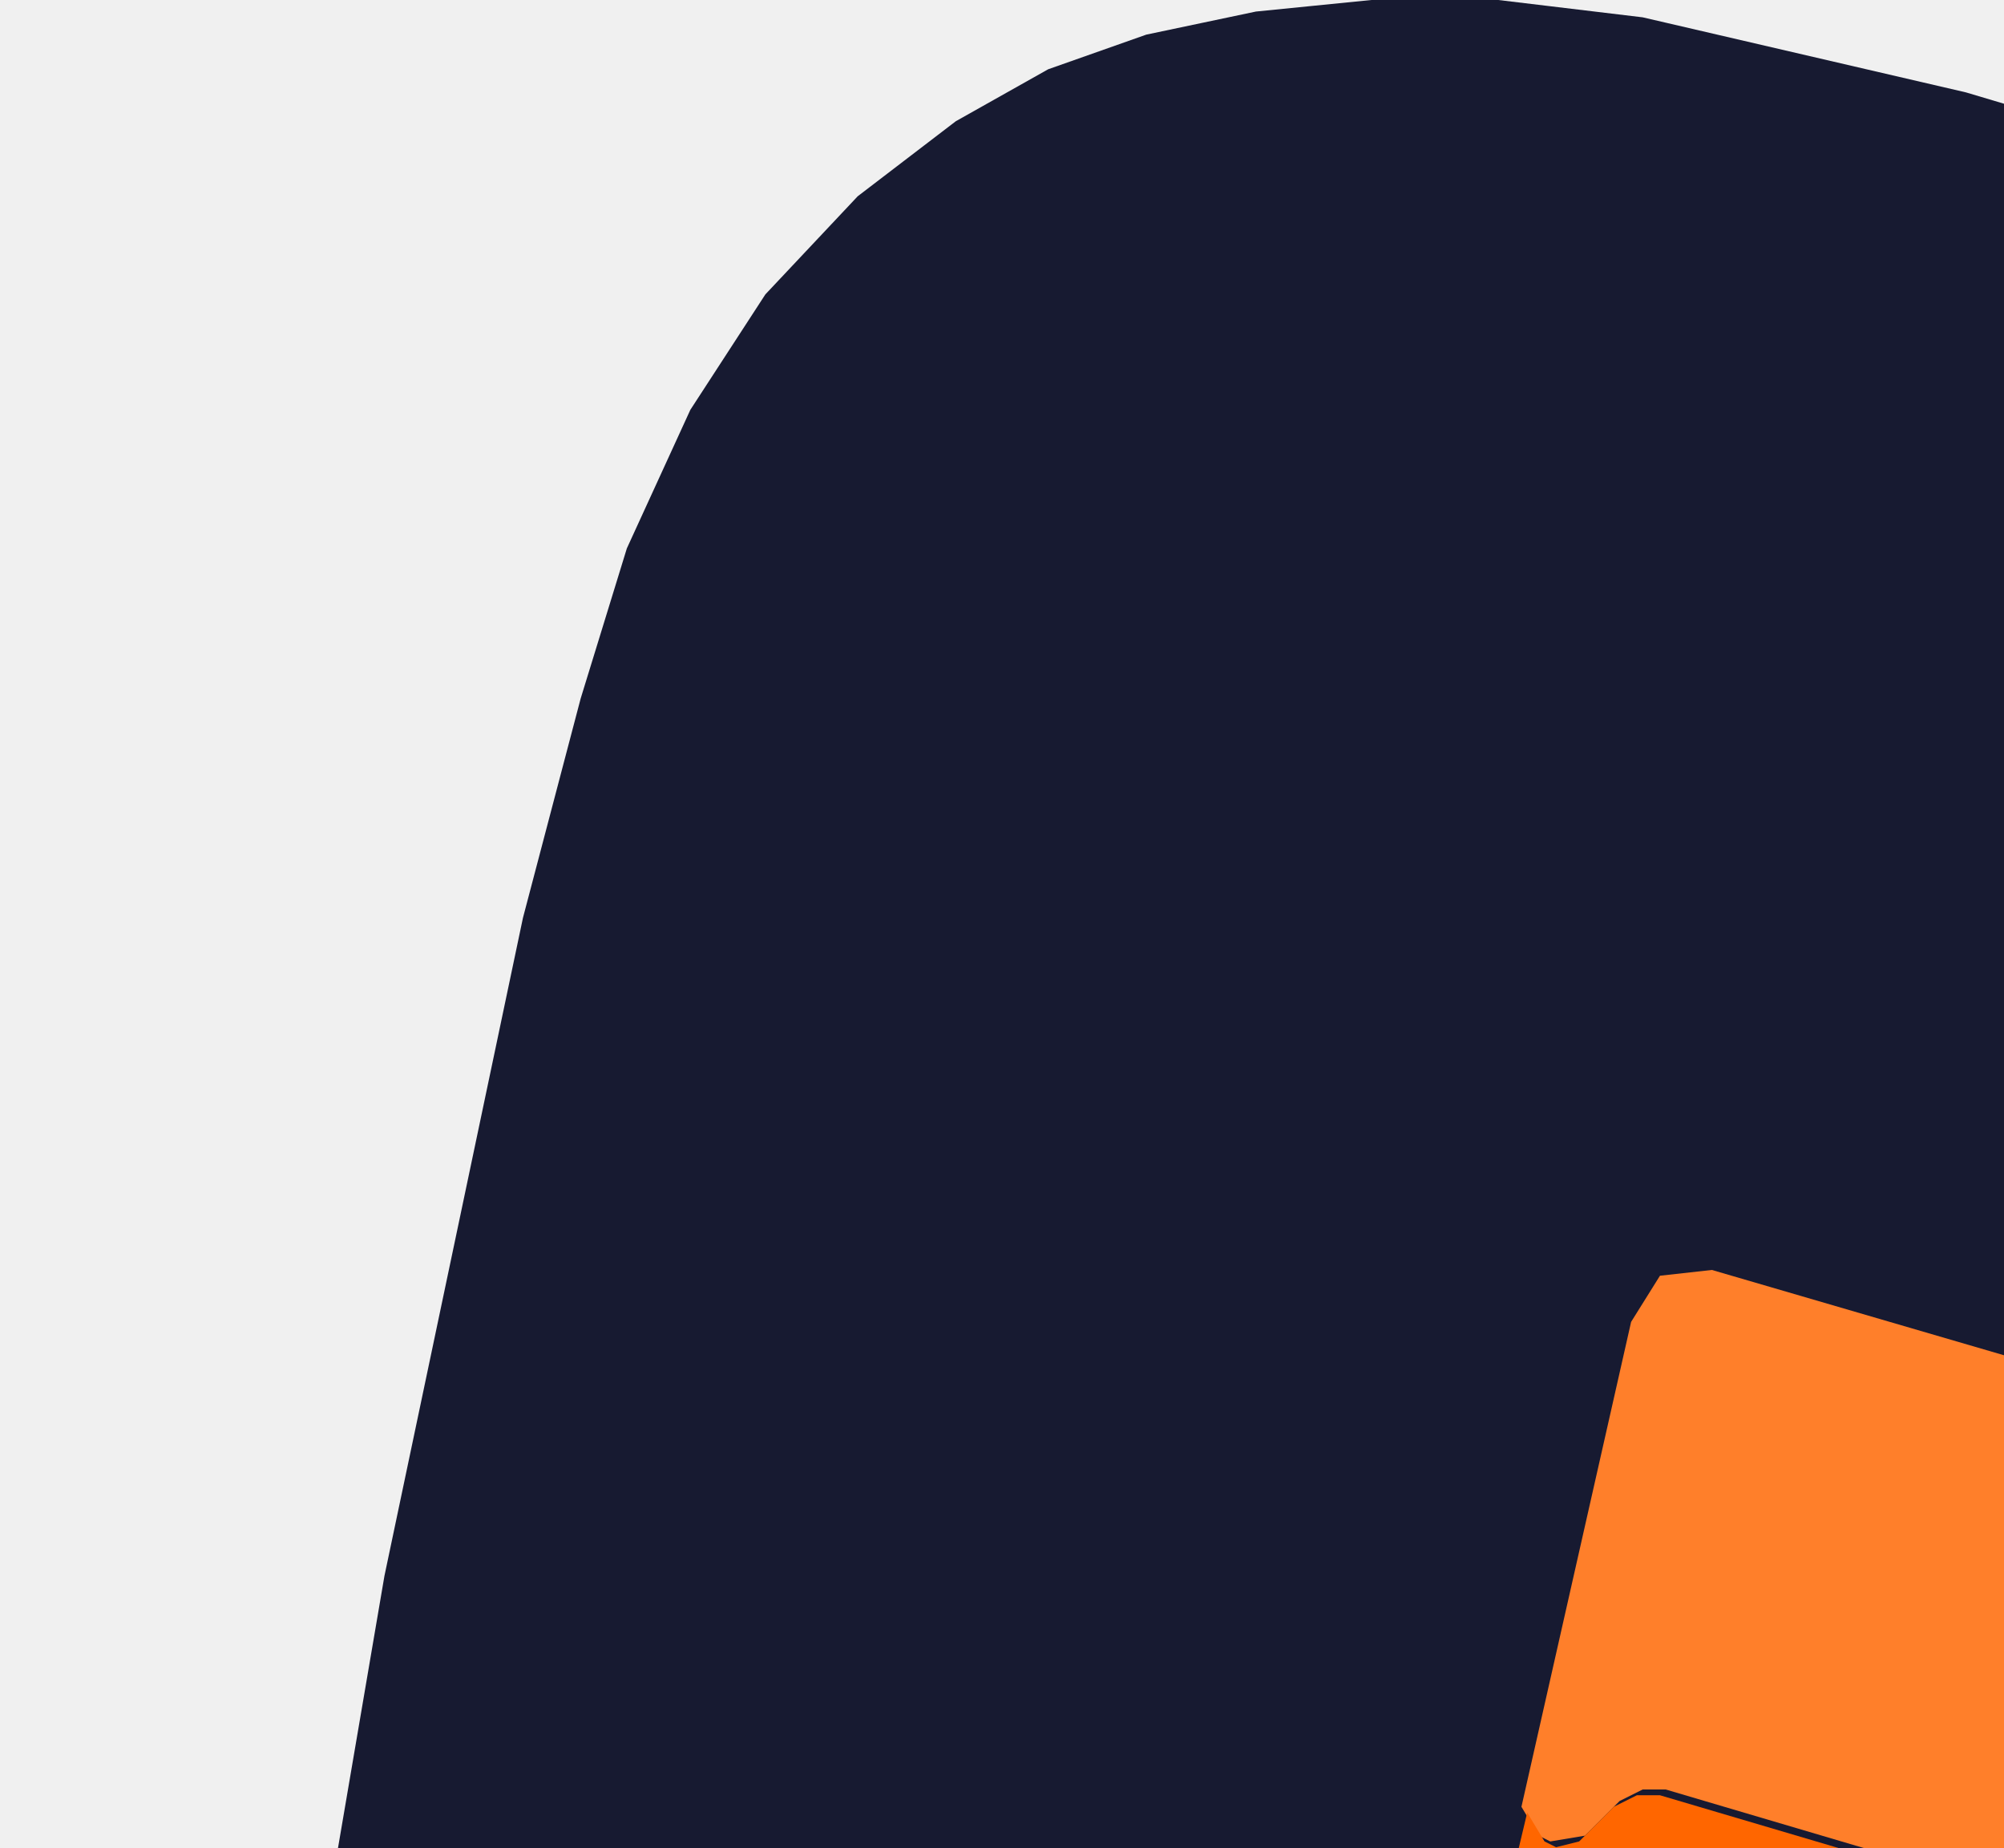
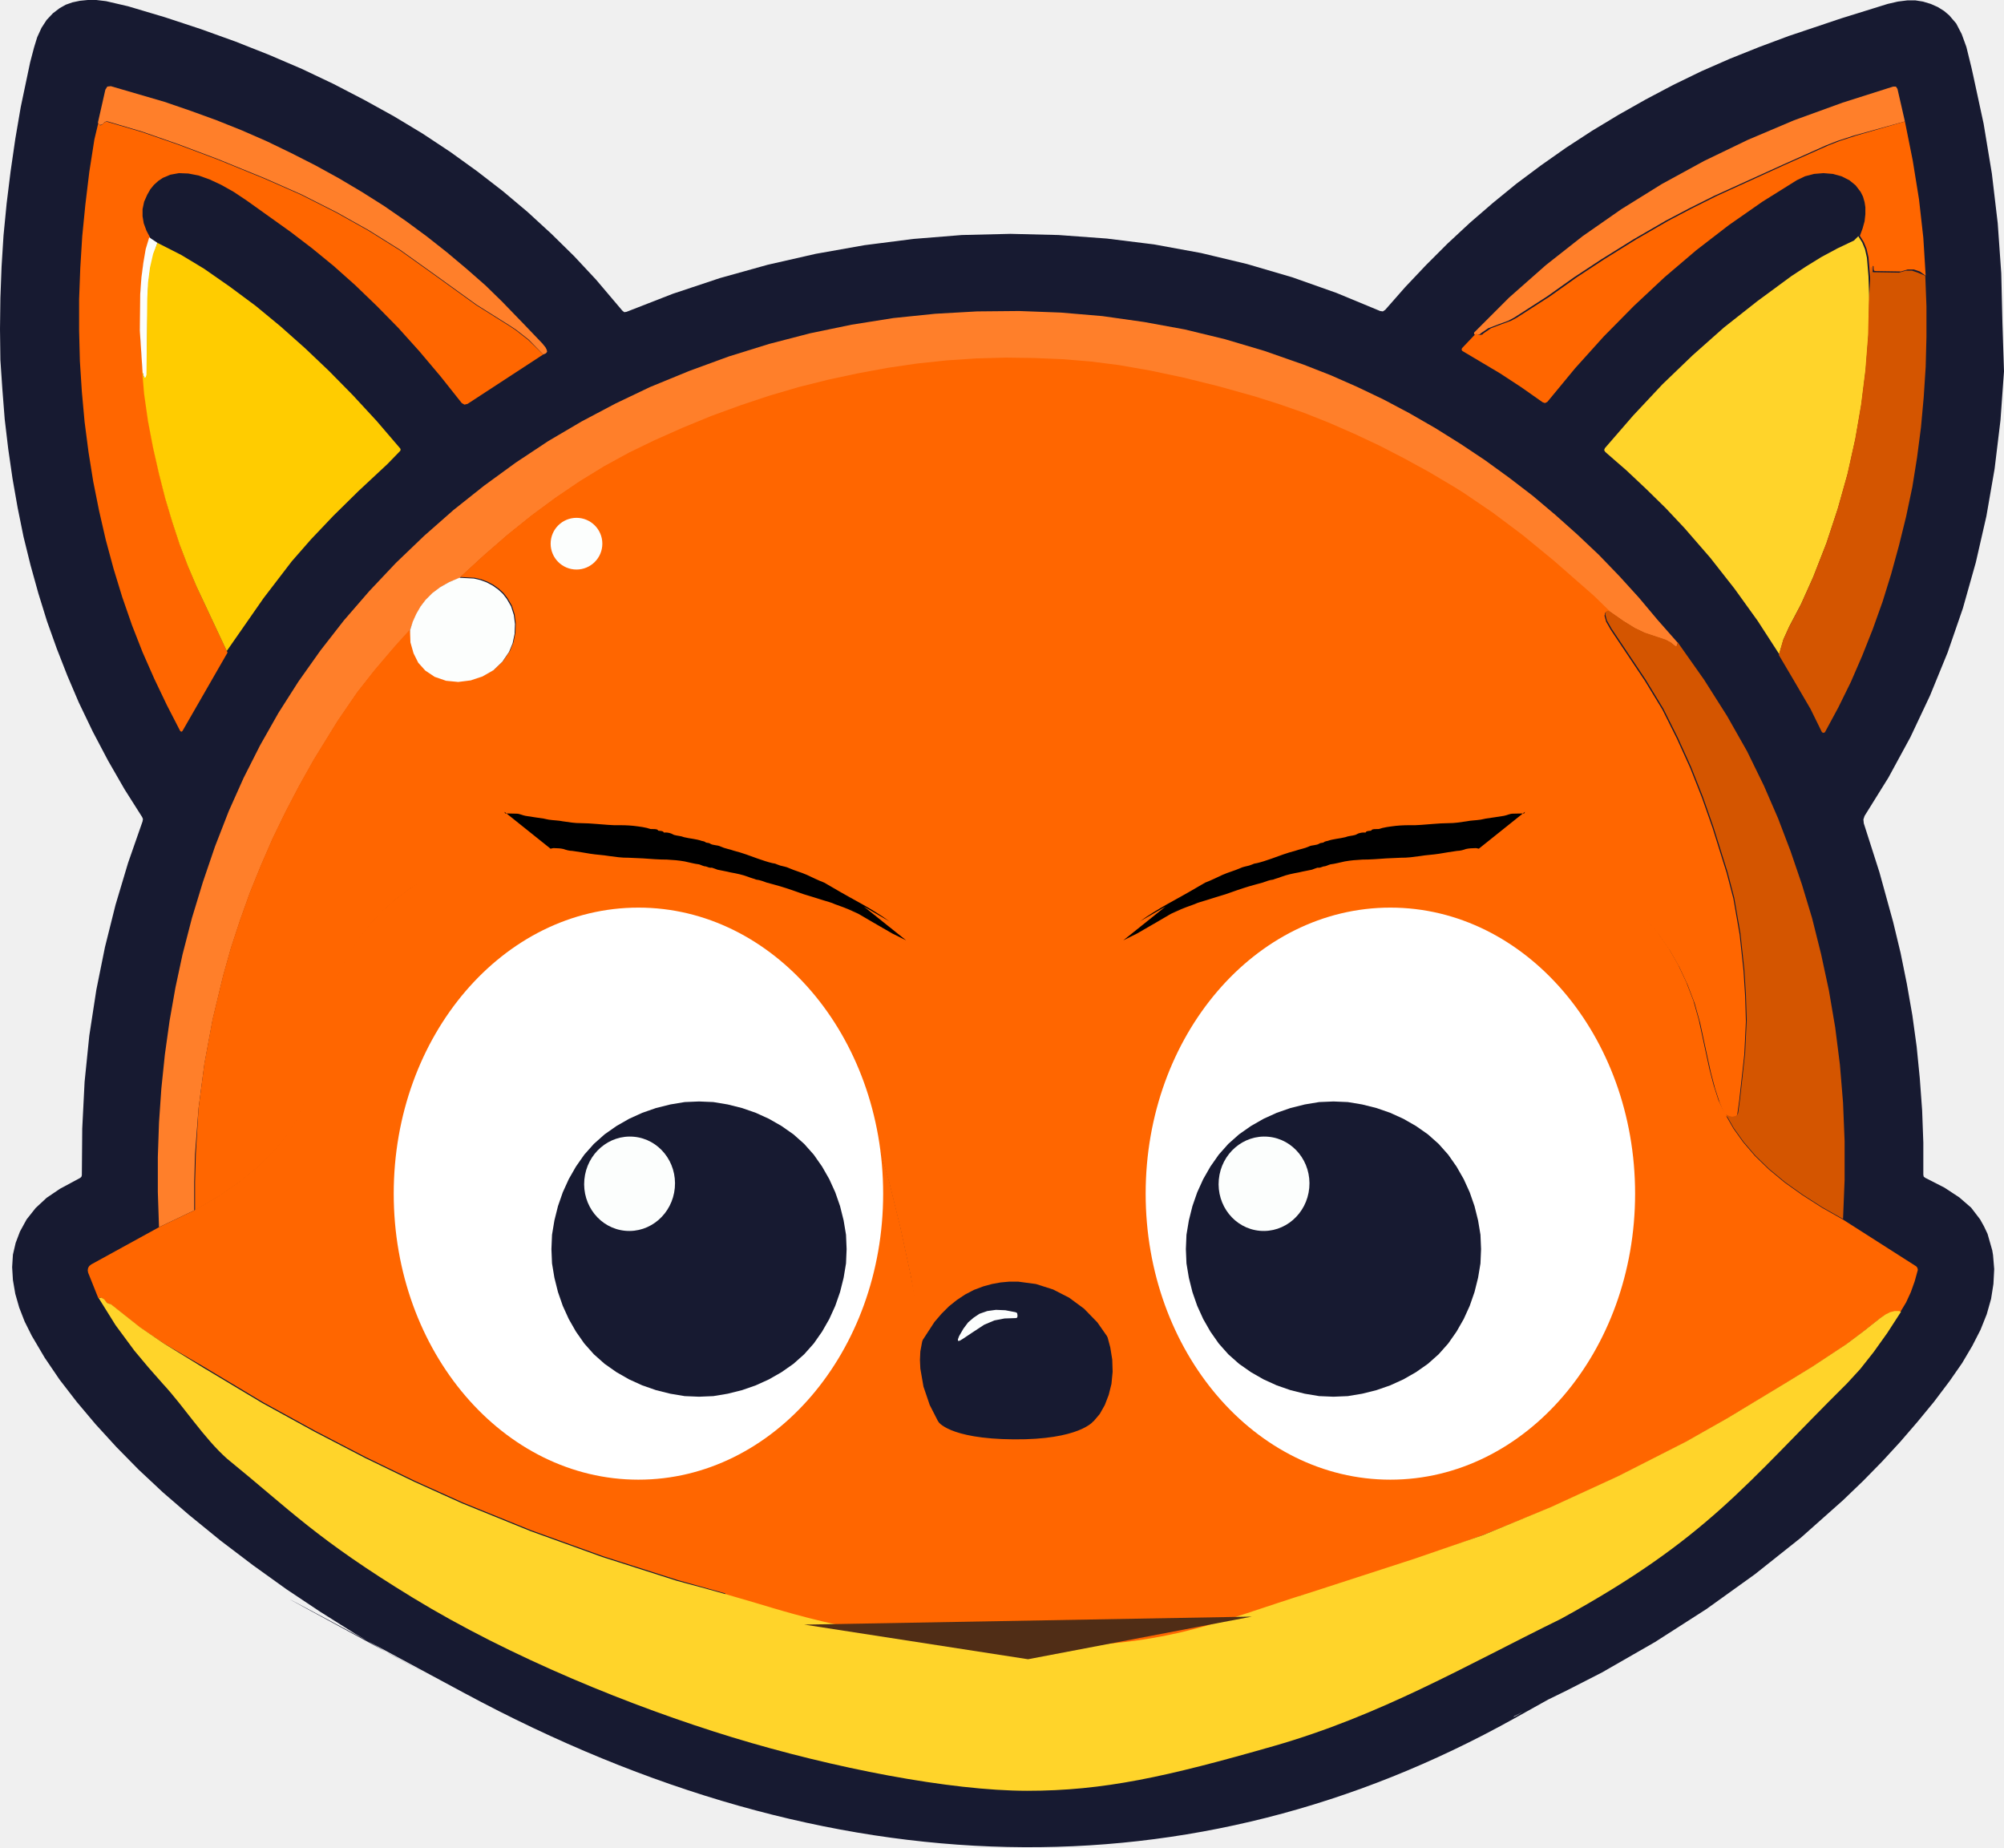
- <svg xmlns="http://www.w3.org/2000/svg" version="1.0" id="katman_1" x="0px" y="0px" viewBox="0 0 32 32" xml:space="preserve" width="511.7" height="471.587">
+ <svg xmlns="http://www.w3.org/2000/svg" version="1.0" id="katman_1" x="0px" y="0px" viewBox="0 0 511.7 471.587" xml:space="preserve" width="511.7" height="471.587">
  <defs id="defs48" />
  <style type="text/css" id="style1">
	.st0{fill:#171A31;}
	.st1{fill:#FFB3AE;}
	.st2{fill:#FF6E61;}
	.st3{fill:#C2D2DD;}
	.st4{fill:#FCFEFD;}
	.st5{fill:#EC5C57;}
	.st6{fill:#27E3CE;}
	.st7{fill:#24A8A5;}
	.st8{fill:#DFC5C5;}
</style>
  <path class="st0" d="m 118.5,432.2 c -94.084,-50.672 -9.4,-4.8 -9.4,-4.8 l -9.3,-5 -9.1,-5.3 -8.9,-5.6 -8.7,-5.8 -8.5,-6.1 -8.3,-6.3 -8.1,-6.6 -6.6,-5.7 -6.2,-5.8 -5.7,-5.8 -5.3,-5.8 -4.8,-5.7 -4.4,-5.7 -3.8,-5.6 -3.3,-5.6 -1.8,-3.6 -1.4,-3.6 -1,-3.5 -0.6,-3.5 -0.2,-3.3 0.2,-3.2 0.7,-3 1.1,-2.9 1.7,-3.1 2.3,-2.9 2.8,-2.6 3.4,-2.3 5.2,-2.8 0.3,-0.3 0.1,-0.4 0.1,-11.9 0.6,-11.9 1.2,-11.8 1.8,-11.7 2.2,-10.9 2.7,-10.8 3.2,-10.7 3.7,-10.6 0.1,-0.6 -0.2,-0.5 -4.5,-7.1 -4.2,-7.3 -3.9,-7.4 -3.6,-7.5 v 0 0 0 l -2.9,-6.8 -2.7,-6.9 -2.5,-7 -2.2,-7.1 -2,-7.2 L 6,137 4.5,129.6 3.2,122.2 2.1,114.6 1.2,107 0.6,99.3 0.1,91.9 0,84 l 0.1,-7.9 0.3,-8 0.5,-8 0.8,-8.2 1,-8.1 1.2,-8.3 1.4,-8.2 2.4,-11.4 1,-3.8 0.8,-2.6 1.1,-2.4 1.3,-2 1.6,-1.7 1.7,-1.3 1.6,-0.9 1.7,-0.6 1.9,-0.4 2,-0.2 h 2.2 l 2.5,0.3 5.6,1.3 9.4,2.8 9.1,3 8.9,3.2 8.6,3.4 8.4,3.6 8,3.8 7.9,4.1 7.6,4.2 7.3,4.4 7.1,4.7 6.8,4.9 6.6,5.1 6.3,5.3 6.1,5.6 5.8,5.7 5.6,6 6.7,7.9 0.5,0.4 0.6,-0.1 11.8,-4.6 12,-4 12.2,-3.4 12.3,-2.8 12.4,-2.2 12.5,-1.6 12.4,-1 12.4,-0.3 12.3,0.3 12.3,0.9 12.1,1.5 12,2.2 11.7,2.8 11.6,3.4 11.3,4 11.1,4.6 0.7,0.1 0.6,-0.4 5.1,-5.8 5.3,-5.6 5.5,-5.5 5.7,-5.3 5.9,-5.1 6,-4.9 6.3,-4.7 6.4,-4.5 6.6,-4.3 6.8,-4.1 6.9,-3.9 7,-3.7 7.2,-3.5 7.3,-3.2 7.5,-3 7.5,-2.8 L 470.1,4.7 482,1 484.6,0.4 487,0.1 h 2.1 l 1.9,0.3 2,0.6 1.8,0.8 1.6,1 1.3,1.1 1.8,2.1 1.4,2.7 1.2,3.3 1.3,5.3 0.4,1.8 2.7,12.5 2.1,12.7 1.5,12.7 0.9,12.8 0.3,12.6 0.4,12.4 -0.9,12.5 -1.5,12.4 -2.1,12.1 -2.7,11.8 -3.3,11.7 -3.9,11.3 -4.5,11 -5,10.6 -5.6,10.3 -6.1,9.8 -0.3,0.9 0.1,1 4,12.5 3.5,12.7 1.9,7.9 1.6,7.9 1.4,8 1.1,8 v 0 0 0 0 l 0.8,8.1 0.6,8.2 0.3,8.2 v 8.2 l 0.1,0.5 0.4,0.3 4.9,2.5 3.8,2.5 3,2.6 2.3,3 1,1.8 0.9,1.9 1.2,4.2 0.2,1.2 0.3,3.6 -0.2,3.8 -0.6,3.8 -1.1,3.9 -1.6,4 -2.1,4.1 -2.6,4.4 -3.2,4.6 -4,5.3 -4.2,5.1 -4.4,5.1 -4.6,5 -4.9,5 -5.1,4.9 -10.8,9.6 -11.7,9.3 -12.4,8.9 -13.1,8.4 -13.6,7.8 -9,4.6 -13.3,6.5 -0.3,0.3 c 0,0 81.72,-44.998 0.1,0.4 -81.62,45.398 -173.916,44.072 -268,-6.6 z" id="path1" />
  <path class="st1" d="m 138.7,90.5 -3.7,-3.8 -3.2,-2.5 -1.5,-1 -8.6,-5.4 -11.1,-8 -8.4,-6 -8,-5 -8.2,-4.6 v 0 L 76.9,49.6 67.6,45.5 55.6,40.6 45.5,36.8 36.3,33.6 27.5,31 h -0.4 l -0.4,0.2 -0.6,0.6 -0.6,0.1 -0.2,-0.1 -0.3,-0.5 1.9,-8.4 0.5,-0.8 0.9,-0.1 v 0 l 13.7,4 6.7,2.3 6.6,2.4 6.5,2.6 6.4,2.8 6.2,3 6.1,3.1 6,3.3 5.9,3.5 5.7,3.6 5.5,3.8 5.3,3.9 5.2,4.1 5,4.2 4.9,4.3 4.2,4.1 5.9,6.1 4.4,4.6 0.8,1 0.3,0.6 0.1,0.5 -0.3,0.4 z" id="path2" style="fill:#ff7f2a" />
  <path class="st1" d="m 486.4,31 -13,3.6 -4.3,1.4 -2.8,1.1 -11.2,5 -17.4,7.9 -6.4,3.2 -5.9,3.1 -8.3,4.8 -8.2,5.1 v 0 l -7,4.6 -6.9,4.9 -8.4,5.4 -1.5,0.8 -2.2,0.8 -2.9,1.1 -1.9,1.3 -0.3,0.3 -0.5,0.1 h -0.6 l -0.3,-0.2 v 0 -0.4 l 8.9,-8.9 9.4,-8.3 9.4,-7.4 9.9,-6.9 10.3,-6.4 10.8,-5.9 11.2,-5.4 11.8,-5 12.4,-4.5 12.9,-4.1 h 0.7 l 0.4,0.6 z" id="path3" style="fill:#ff7f2a" />
  <path class="st2" d="m 138.7,90.5 -19.3,12.6 -0.8,0.2 -0.7,-0.4 -5.4,-6.8 -5.4,-6.4 -5.4,-6 -5.5,-5.6 -5.5,-5.3 -5.5,-4.9 -5.5,-4.5 -5.5,-4.2 -11.2,-8 -3.3,-2.2 -3.2,-1.8 -3,-1.4 -2.8,-1 -2.6,-0.5 -2.4,-0.1 -2.2,0.4 -1.9,0.8 -1.2,0.8 -1.1,1 -0.9,1.1 -0.8,1.4 -0.8,1.8 -0.4,1.9 v 0 0 1.8 l 0.3,1.8 0.7,1.9 1,1.9 -0.8,3.1 -0.9,3.3 -0.5,3.8 -0.3,4.2 -0.1,9.3 0.7,10.6 0.5,5.9 1,7 1.3,6.8 1.5,6.6 1.6,6.3 1.8,6 1.9,5.8 2.1,5.5 2.3,5.4 2.4,5.1 5.2,11.1 -11.5,20 -0.2,0.2 -0.3,-0.1 v 0 l -0.1,-0.1 -3.4,-6.6 -3.2,-6.7 -3,-6.8 -2.7,-6.9 -2.5,-7.2 -2.2,-7.2 -2,-7.4 -1.7,-7.4 -1.5,-7.5 -1.2,-7.5 -1,-7.7 -0.7,-7.7 -0.5,-7.8 -0.2,-7.8 v -8 l 0.3,-8 0.5,-8.1 0.8,-8.1 1,-8.3 1.3,-8.3 1,-4.2 0.3,0.5 0.2,0.1 0.4,-0.1 0.6,-0.6 0.4,-0.2 h 0.4 l 8.8,2.6 9.2,3.2 10.1,3.8 12,4.9 9.3,4.1 9.1,4.6 v 0 l 8.2,4.6 8,5 8.4,6 11.1,8 8.6,5.4 1.5,1 3.2,2.5 z" id="path4" style="fill:#ff6600" />
  <path class="st2" d="m 486.4,31 2,10 1.6,9.9 1.1,9.8 0.6,9.7 -1.5,-1.1 -1.5,-0.5 h -1.6 l -1.7,0.5 h -0.2 l -6.3,-0.1 -0.4,-0.1 -0.1,-0.4 V 68 68 l -0.1,-0.1 v 0 h -0.1 V 68 l -0.5,8.5 -0.2,-6 -0.4,-4.8 -0.5,-2.2 v 0 l -0.7,-1.7 -1,-1.6 0.7,-1.9 0.5,-1.8 0.2,-1.8 v -1.8 0 l -0.2,-1.3 -0.4,-1.4 -0.6,-1.2 -1.3,-1.7 -1.6,-1.3 -2,-1 -2.2,-0.6 -2.4,-0.2 -2.4,0.2 -2.3,0.6 -2.1,1 -8.8,5.5 -8.6,6 -8.3,6.4 -8.1,6.9 -7.8,7.3 -7.7,7.8 -7.3,8.1 -7.1,8.6 -0.6,0.3 -0.6,-0.2 -5.4,-3.8 -5.5,-3.6 v 0 l -9.6,-5.7 -0.2,-0.3 0.1,-0.4 v 0 l 3.8,-4 v 0.4 0 l 0.3,0.2 h 0.6 l 0.5,-0.1 0.3,-0.3 1.9,-1.3 2.9,-1.1 2.2,-0.8 1.5,-0.8 8.4,-5.4 6.9,-4.9 7,-4.6 v 0 l 8.2,-5.1 8.3,-4.8 5.9,-3.1 6.4,-3.2 17.3,-7.9 11.2,-5 2.8,-1.1 4.3,-1.4 z" id="path5" style="fill:#ff6600" />
  <path class="st3" d="m 474.5,60.3 1,1.6 0.7,1.7 0.5,2.2 0.4,4.8 0.2,6 -0.2,8.9 -0.7,8.9 -1.1,8.8 -1.5,8.7 v 0 0 l -2,9 -2.5,8.9 -2.9,8.8 -3.4,8.7 -3.1,6.9 -3,5.7 -1.5,3.3 -1.1,3.8 -5.5,-8.5 -5.9,-8.2 -6.2,-7.9 -6.6,-7.6 v 0 0 0 l -4.8,-5.1 -5,-4.9 -5.1,-4.8 -5.3,-4.6 -0.3,-0.5 0.2,-0.5 7.2,-8.3 7.5,-8 v 0 l 7.7,-7.4 8,-7.1 8.5,-6.7 8.7,-6.4 3.8,-2.5 3.9,-2.4 v 0 0 l 4.1,-2.2 4.2,-2 z" id="path6" style="fill:#ffd42a" />
  <path class="st4" d="m 38.1,60.6 2.1,1.4 -1,3.1 -0.8,3.5 -0.5,3.8 -0.2,4.1 L 37.5,96 37.3,96.6 37,96.7 36.8,96.4 36.4,95 35.7,84.4 l 0.1,-9.3 0.3,-4.2 0.5,-3.8 0.6,-3.5 z" id="path7" />
  <path class="st3" d="m 40.2,62 6.1,3.1 5.8,3.5 6.6,4.6 6.6,4.9 6.3,5.2 6.3,5.6 6.1,5.8 6.1,6.2 6.1,6.6 6,7 0.1,0.3 -0.1,0.3 -3.3,3.4 -7.3,6.8 -6.5,6.4 -5.7,6 -4.9,5.6 -7.2,9.4 -9.4,13.5 -5.2,-11.1 -2.4,-5.1 -2.3,-5.4 -2.1,-5.5 -1.9,-5.8 -1.8,-6 -1.6,-6.3 -1.5,-6.6 -1.3,-6.8 -1,-7 -0.5,-5.9 0.4,1.4 0.2,0.3 0.3,-0.1 0.2,-0.6 0.2,-19.5 0.2,-4.1 0.5,-3.8 0.8,-3.5 z" id="path8" style="fill:#ffcc00" />
  <path class="st5" d="m 491.6,70.4 0.3,7.8 V 86 l -0.2,7.7 -0.5,7.7 -0.7,7.7 -1,7.7 -1.2,7.5 -1.6,7.6 -1.8,7.3 -2,7.3 -2.2,7.1 -2.5,7 -2.7,6.8 -2.9,6.7 -3.2,6.5 -3.4,6.3 -0.1,0.1 -0.4,0.1 -0.3,-0.2 -2.9,-5.9 -4.5,-7.7 -3.6,-6.1 1.1,-3.8 1.5,-3.3 3,-5.7 3.1,-6.9 3.4,-8.7 2.9,-8.8 2.5,-8.9 2,-9 v 0 0 0 l 1.5,-8.7 1.1,-8.8 0.7,-8.9 0.2,-8.9 0.5,-8.5 v -0.1 h 0.1 v 0 l 0.1,0.1 v 0 0.7 l 0.1,0.4 0.4,0.1 6.3,0.1 h 0.2 l 1.7,-0.5 h 1.6 l 1.5,0.5 z" id="path9" style="fill:#d45500" />
  <path class="st1" d="m 428.4,164.1 -0.2,0.8 -0.3,0.2 -0.3,-0.2 -1,-0.8 -1.3,-0.7 -3.3,-1.1 -2.1,-0.7 -2.5,-1.2 -2.9,-1.8 -3.3,-2.3 -4.4,-3.9 -10.4,-9.1 -7.8,-6.4 -7.6,-5.7 -7.5,-5.1 -2.4,-1.5 -6.4,-3.8 -6.4,-3.5 -6.4,-3.3 -6.4,-3 -6.4,-2.8 -6.3,-2.5 -6.3,-2.2 -6.3,-2 -9.3,-2.6 -8.9,-2.2 -8.5,-1.8 -8,-1.4 -7.1,-0.9 -7.2,-0.6 -7.3,-0.3 -7.3,-0.1 -7.5,0.2 -7.5,0.5 -7.6,0.8 -7.5,1.1 -7.6,1.4 -7.5,1.6 -7.6,1.9 -7.5,2.2 -7.5,2.5 -7.4,2.7 -7.3,3 -7.2,3.2 -6.4,3.1 -6.4,3.5 -6.2,3.8 -6.2,4.2 -6.1,4.5 -6.1,4.9 -6.1,5.3 -6.1,5.6 -2.5,1 -2.3,1.3 -2,1.5 -1.7,1.7 v 0 0 0 0 l -1.3,1.7 -1.1,1.9 -0.9,2 -0.8,2.2 -3.1,3.4 -1.4,1.6 -4.6,5.4 -4.4,5.6 -5,7.3 -6.1,9.9 -3.7,6.6 -3.5,6.7 -3.3,6.8 -3,6.9 -2.8,6.9 -2.5,7 -2.3,7 -2,7.1 -2.7,11.2 -2.1,11.3 -1.5,11.3 -0.9,11.7 -0.2,7.1 v 7.3 l -9,4.3 -0.3,-9 v -8.9 l 0.3,-8.8 0.6,-8.7 0.9,-8.7 1.2,-8.6 1.5,-8.5 1.8,-8.4 v 0 0 l 2.4,-9.3 2.8,-9.2 3.1,-9.1 3.5,-9 3.8,-8.5 4.2,-8.3 4.7,-8.3 5.1,-8 5.6,-7.9 6,-7.7 6.5,-7.5 6.8,-7.2 7.2,-6.9 7.5,-6.6 7.8,-6.2 8.1,-5.9 8.3,-5.5 8.5,-5 8.7,-4.6 8.8,-4.2 10,-4.1 10.1,-3.7 10.3,-3.2 10.4,-2.7 10.6,-2.2 10.7,-1.7 10.7,-1.1 10.7,-0.6 10.7,-0.1 10.7,0.4 10.6,0.9 10.6,1.5 10.4,1.9 10.3,2.5 10.1,3 10,3.5 6.9,2.7 6.8,3 6.7,3.2 6.6,3.5 6.6,3.8 6.4,4 6.3,4.2 6.2,4.5 6,4.6 5.8,4.9 5.6,5 5.5,5.2 5.2,5.4 5,5.5 4.7,5.6 z" id="path10" style="fill:#ff7f2a" />
  <path class="st2" d="m 411.2,156.2 h -0.8 l -0.5,0.2 v 0 0 l -0.2,0.8 0.4,1.5 1.2,2.1 8.7,13 4.5,7.4 3.7,7.4 3.4,7.5 v 0 l 3,7.6 2.7,7.7 3.6,11.5 1.7,6.5 1.6,9.2 1,9.3 v 0 0 l 0.4,6.4 0.2,6.4 -0.4,8.4 -1.3,11.8 -0.5,3.6 -0.2,0.4 -0.4,0.3 -0.9,0.2 v 0 l -0.8,-0.2 -0.8,-0.4 -1.4,-3.3 -1.2,-3.7 -1.1,-4.2 -1.3,-6 -1.4,-6.5 -1.4,-5 -1.8,-4.7 -2.1,-4.5 -2.4,-4.2 -2.8,-4 -3,-3.6 -3.3,-3.4 -3.6,-3 -3.3,-2.4 -3.5,-2.1 -3.8,-1.8 -3.9,-1.5 -4,-1.2 -4.1,-0.9 -4.2,-0.6 -4.3,-0.3 h -4.3 l -4.4,0.3 -4.4,0.6 -4.5,0.9 -4.4,1.2 -4.4,1.5 -4.3,1.7 -4.3,2 -5.8,3.2 -5.4,3.4 -5.2,3.8 -4.8,4 -4.3,4.1 -4,4.3 -3.8,4.5 -3.6,4.9 -3.4,5.1 -3.2,5.5 -2.9,5.7 -2.8,6 -2.5,6.2 -2.3,6.6 -2.2,7 -2,7.3 -1.8,7.7 -1.7,8.2 -1.5,8.7 -1.4,9.3 -2.8,-4 -3.4,-3.5 -3.8,-2.8 -4.1,-2.1 -4.4,-1.4 -4.5,-0.6 h -2.3 l -2.2,0.2 -2.2,0.4 -2.2,0.6 -2.4,0.9 -2.3,1.2 -2.1,1.4 -2,1.6 -1.9,1.9 -1.8,2.1 -1.5,2.3 -1.821,2.801 L 232.6,326 l -2.7,-12.5 -2.8,-11.4 -3,-10.5 -2,-5.8 -2.3,-5.7 -2.6,-5.6 -2.8,-5.4 -3.1,-5.2 -3.4,-5.1 -3.5,-4.8 -3.8,-4.6 -4,-4.3 -4.2,-4.1 -4.4,-3.8 -4.6,-3.5 -4.7,-3.2 -4.9,-2.9 -5,-2.6 -5.2,-2.3 -6.6,-2.4 -6.8,-1.6 -3.8,-0.6 -3.8,-0.4 -3.8,-0.2 h -3.9 l -4.8,0.3 -4.6,0.7 -4.6,1.1 -4.4,1.4 -4.2,1.7 -4,2.1 -3.6,2.1 -3.6,2.7 -3.4,3 -3.1,3.3 -2.8,3.6 -2.5,3.8 -2.2,4.1 -1.9,4.3 -1.6,4.5 -1.3,4.7 -3.4,16.5 -1.2,4.3 -1.9,4.2 -2.6,4.1 -3.3,4 -4,3.9 -4.6,3.8 -5.4,3.7 -6.1,3.6 v -7.3 l 0.2,-7.1 0.7,-11.7 1.5,-11.5 2.1,-11.3 2.7,-11.2 2,-7.1 2.3,-7 2.5,-7 2.8,-6.9 3,-6.9 3.3,-6.8 3.5,-6.7 3.7,-6.6 6.1,-9.9 5,-7.3 4.4,-5.6 4.6,-5.4 1.4,-1.6 3.1,-3.4 0.3,3.1 0.8,2.8 1.2,2.4 1.8,2 2.4,1.6 2.9,1 3.1,0.3 3.2,-0.4 3,-1 2.8,-1.6 2.3,-2.2 1.7,-2.5 0.9,-2.2 0.5,-2.4 0.1,-2.5 -0.3,-2.3 -0.7,-2.2 -1.1,-1.9 -1,-1.3 -1.2,-1.1 -1.4,-1 -1.5,-0.8 -1.6,-0.6 -1.7,-0.4 -3.7,-0.2 6.1,-5.6 6.1,-5.3 6.1,-4.9 6.1,-4.5 6.2,-4.2 6.2,-3.8 6.4,-3.5 6.4,-3.1 7.2,-3.2 7.3,-3 7.4,-2.7 7.5,-2.5 7.5,-2.2 7.6,-1.9 7.5,-1.6 7.6,-1.4 7.5,-1.1 7.6,-0.8 7.5,-0.5 7.5,-0.2 7.3,0.1 7.3,0.3 7.2,0.6 7.1,0.9 8,1.4 8.5,1.8 8.9,2.2 9.3,2.6 6.3,2 6.3,2.2 6.3,2.5 6.4,2.8 6.4,3 6.4,3.3 6.4,3.5 6.4,3.8 2.4,1.5 7.5,5.1 7.6,5.7 7.8,6.4 10.4,9.1 z" id="path11" style="fill:#ff6600" />
  <circle class="st4" cx="147.2" cy="138.8" r="6.6" id="circle11" />
  <path class="st4" d="m 117.3,147.5 3.7,0.2 1.7,0.4 1.6,0.6 1.5,0.8 1.4,1 1.2,1.1 1,1.3 1.1,1.9 0.7,2.2 0.3,2.3 -0.1,2.5 -0.5,2.4 -0.9,2.2 -1.7,2.5 -2.3,2.2 -2.8,1.6 -3,1 -3.2,0.4 -3.1,-0.3 -2.9,-1 -2.4,-1.6 -1.8,-2 -1.2,-2.4 -0.8,-2.8 -0.1,-3.1 0.7,-2.2 0.9,-2 1.1,-1.9 1.3,-1.7 v 0 0 l 1.7,-1.7 2,-1.5 2.3,-1.3 z" id="path12" />
  <path class="st5" d="m 411.2,156.2 3.3,2.3 2.9,1.8 2.5,1.2 2.1,0.7 3.3,1.1 1.3,0.7 1,0.8 0.3,0.2 0.3,-0.2 0.2,-0.8 6.7,9.5 5.9,9.3 5.1,9 4.3,8.8 3.6,8.3 3.2,8.4 2.9,8.5 2.6,8.6 v 0 0 0 l 2.3,9.2 2,9.3 1.6,9.4 1.2,9.5 0.8,9.7 0.4,9.8 v 9.9 l -0.4,10 -5.3,-3 -5,-3.2 -4.5,-3.2 -4.1,-3.4 -3.5,-3.4 -3,-3.5 -2.5,-3.5 -2,-3.5 0.8,0.4 0.8,0.2 0.9,-0.2 0.4,-0.3 0.2,-0.4 0.5,-3.6 1.3,-11.8 0.4,-8.4 -0.2,-6.4 -0.4,-6.4 v 0 l -1,-9.3 -1.6,-9.2 -1.7,-6.5 -3.6,-11.5 -2.7,-7.7 -3,-7.6 v 0 l -3.4,-7.5 -3.7,-7.4 -4.5,-7.4 -8.7,-13 -1.2,-2.1 -0.4,-1.5 0.2,-0.8 v 0 0 l 0.5,-0.2 z" id="path13" style="fill:#d45500" />
  <path class="st4" d="M 235.6,341.8 235,345 v 0 l -0.1,2.2 0.1,2.2 0.8,4.6 1.6,4.7 2.4,4.7 0.1,0.5 -0.4,0.3 -5,1.5 -4.8,1.8 -4.6,2.1 -4.4,2.4 -4.1,2.7 -3.8,3 -3.6,3.2 -3.3,3.5 -4.1,5.4 -3.5,5.9 -2.9,6.4 -2.3,6.9 -20,-5.6 -19.1,-6.1 -18.3,-6.6 -17.5,-7.1 L 106,378.1 93.4,372 80.5,365.3 67.2,358 52,348.9 l -10.3,-6 -6.1,-4.1 -7.2,-5.7 -0.3,-0.2 -0.5,-0.1 -0.4,-0.2 -0.1,-0.1 -0.6,-0.8 -0.7,-0.4 v 0 l -0.7,0.1 -2.6,-6.5 -0.1,-0.6 0.1,-0.6 0.3,-0.5 0.5,-0.4 17.3,-9.5 9,-4.3 6.1,-3.6 5.4,-3.7 4.6,-3.8 4,-3.9 3.3,-4 2.6,-4.1 1.9,-4.2 1.2,-4.3 3.4,-16.5 1.3,-4.7 1.6,-4.5 1.9,-4.3 2.2,-4.1 2.5,-3.8 2.8,-3.6 3.1,-3.3 3.4,-3 3.6,-2.7 3.8,-2.4 4,-2.1 4.2,-1.7 4.4,-1.4 4.6,-1.1 4.6,-0.7 4.8,-0.3 h 3.9 l 3.8,0.2 3.8,0.4 3.8,0.6 v 0 0 l 6.8,1.6 6.6,2.4 5.2,2.3 5,2.6 4.9,2.9 4.7,3.2 4.6,3.5 4.4,3.8 4.2,4.1 4,4.3 3.8,4.6 3.5,4.8 3.4,5.1 3.1,5.2 2.8,5.4 2.6,5.6 2.3,5.7 2,5.8 3,10.5 2.8,11.4 2.7,12.5 z" id="path14" style="fill:#ff6600" />
  <path class="st4" d="m 440.6,284.6 2,3.5 2.5,3.5 3,3.5 3.5,3.4 4.1,3.4 4.5,3.2 5,3.2 5.3,3 18.8,12 0.3,0.4 0.1,0.5 -0.8,2.9 -1,2.8 -1.2,2.6 -1.5,2.5 -0.5,-0.1 v 0 h -1.1 l -1.2,0.3 -1.2,0.6 -1.3,0.9 -4.3,3.4 -4.4,3.3 v 0 l -8.8,5.8 -6.7,4.1 -14.9,9 -10.6,6 -17.3,8.8 -17.2,7.9 -17,6.9 -17.2,6.2 -26.2,8.5 -4.4,1.1 -5.4,0.8 -2.1,-6.1 -2.6,-5.7 -3.1,-5.3 -3.5,-4.9 -3.3,-3.8 -3.5,-3.5 -3.9,-3.2 -4.2,-3 -4.6,-2.7 -4.8,-2.4 -5.2,-2.2 -5.4,-1.9 h -0.1 l -0.2,-0.4 0.1,-0.4 1.7,-2 1.3,-2.3 1,-2.6 0.7,-2.8 0.3,-3.1 -0.1,-3.1 -0.5,-3.1 -0.8,-3 1.4,-9.3 1.5,-8.7 1.7,-8.2 1.8,-7.7 2,-7.3 2.2,-7 2.3,-6.6 2.5,-6.2 2.8,-6 2.9,-5.7 3.2,-5.5 3.4,-5.1 3.6,-4.9 3.8,-4.5 4,-4.3 4.3,-4.1 4.8,-4 5.2,-3.8 5.4,-3.4 5.8,-3.2 4.3,-2 4.3,-1.7 4.4,-1.5 4.4,-1.2 4.5,-0.9 4.4,-0.6 4.4,-0.3 h 4.3 l 4.3,0.3 4.2,0.6 4.1,0.9 4,1.2 3.9,1.5 3.8,1.8 3.5,2.1 3.3,2.4 3.6,3 3.3,3.4 3,3.6 2.8,4 2.4,4.2 2.1,4.5 1.8,4.7 1.4,5 1.4,6.5 1.3,6 1.1,4.2 1.2,3.7 z" id="path15" style="fill:#ff6600" />
  <ellipse style="fill:#ffffff" id="path48" cx="163.018" cy="304.732" rx="62.486" ry="73.022" />
  <g id="g48" transform="matrix(1.525797,0,0,1.525797,-121.7898,-148.0068)">
    <path class="st0" d="m 221.5,306 -0.1,2.4 -0.4,2.4 -0.6,2.4 -0.8,2.3 -1,2.2 -1.2,2.1 -1.4,2 -1.6,1.8 -1.8,1.6 -2,1.4 -2.1,1.2 -2.2,1 -2.3,0.8 -2.4,0.6 -2.4,0.4 -2.4,0.1 -2.4,-0.1 -2.4,-0.4 -2.4,-0.6 -2.3,-0.8 -2.2,-1 -2.1,-1.2 -2,-1.4 -1.8,-1.6 -1.6,-1.8 -1.4,-2 -1.2,-2.1 -1,-2.2 -0.8,-2.3 -0.6,-2.4 -0.4,-2.4 -0.1,-2.4 0.1,-2.4 0.4,-2.4 0.6,-2.4 0.8,-2.3 1,-2.2 1.2,-2.1 1.4,-2 1.6,-1.8 1.8,-1.6 2,-1.4 2.1,-1.2 2.2,-1 2.3,-0.8 2.4,-0.6 2.4,-0.4 2.4,-0.1 2.4,0.1 2.4,0.4 2.4,0.6 2.3,0.8 2.2,1 2.1,1.2 2,1.4 1.8,1.6 1.6,1.8 1.4,2 1.2,2.1 1,2.2 0.8,2.3 0.6,2.4 0.4,2.4 z" id="path16" />
    <ellipse transform="matrix(0.09237064,-0.9957,0.9957,0.09237064,-125.6584,452.2251)" class="st4" cx="185.2" cy="295" rx="7.9" ry="7.6" id="ellipse17" />
  </g>
  <ellipse style="fill:#ffffff" id="ellipse49" cx="355.018" cy="304.732" rx="62.486" ry="73.022" />
  <g id="g50" transform="matrix(1.525797,0,0,1.525797,40.21024,-148.0068)">
    <path class="st0" d="m 221.5,306 -0.1,2.4 -0.4,2.4 -0.6,2.4 -0.8,2.3 -1,2.2 -1.2,2.1 -1.4,2 -1.6,1.8 -1.8,1.6 -2,1.4 -2.1,1.2 -2.2,1 -2.3,0.8 -2.4,0.6 -2.4,0.4 -2.4,0.1 -2.4,-0.1 -2.4,-0.4 -2.4,-0.6 -2.3,-0.8 -2.2,-1 -2.1,-1.2 -2,-1.4 -1.8,-1.6 -1.6,-1.8 -1.4,-2 -1.2,-2.1 -1,-2.2 -0.8,-2.3 -0.6,-2.4 -0.4,-2.4 -0.1,-2.4 0.1,-2.4 0.4,-2.4 0.6,-2.4 0.8,-2.3 1,-2.2 1.2,-2.1 1.4,-2 1.6,-1.8 1.8,-1.6 2,-1.4 2.1,-1.2 2.2,-1 2.3,-0.8 2.4,-0.6 2.4,-0.4 2.4,-0.1 2.4,0.1 2.4,0.4 2.4,0.6 2.3,0.8 2.2,1 2.1,1.2 2,1.4 1.8,1.6 1.6,1.8 1.4,2 1.2,2.1 1,2.2 0.8,2.3 0.6,2.4 0.4,2.4 z" id="path49" />
    <ellipse transform="matrix(0.09237064,-0.9957,0.9957,0.09237064,-125.6584,452.2251)" class="st4" cx="185.2" cy="295" rx="7.9" ry="7.6" id="ellipse50" />
  </g>
  <path style="fill:#000000" id="path50" d="m 219.68,230.72 c -1.182,-0.572 -2.37,-1.103 -3.474,-1.816 41.331,23.926 -30.769,-17.844 10.881,6.301 -4.595,-3.332 -9.304,-5.585 -14.576,-8.652 0.159,0.1 -0.924,-0.433 -0.703,-0.305 4.153,2.403 8.321,4.779 12.482,7.17 0.217,0.125 -0.402,-0.301 -0.618,-0.427 -4.394,-2.57 -8.808,-5.106 -13.212,-7.658 -1.508,-0.57 -2.955,-1.297 -4.419,-1.976 -1.484,-0.665 -3.064,-1.064 -4.549,-1.722 -0.708,-0.363 -1.512,-0.437 -2.259,-0.658 -0.286,-0.085 -0.555,-0.221 -0.841,-0.307 -0.157,-0.063 -0.307,-0.146 -0.47,-0.19 -0.216,-0.059 -0.444,-0.067 -0.663,-0.117 -1.26,-0.29 -2.502,-0.727 -3.723,-1.145 -2.01,-0.731 -4.019,-1.496 -6.096,-2.017 -1.14,-0.415 -2.339,-0.567 -3.445,-1.086 -0.835,-0.435 -1.974,-0.242 -2.738,-0.778 -0.303,-0.197 -0.698,-0.122 -1.018,-0.258 -0.101,-0.043 -0.173,-0.137 -0.272,-0.186 -0.237,-0.118 -0.49,-0.15 -0.746,-0.202 -1.471,-0.526 -3.049,-0.584 -4.56,-0.96 -0.81,-0.345 -1.729,-0.328 -2.558,-0.584 -0.099,-0.03 -0.616,-0.296 -0.728,-0.353 -0.536,-0.187 -1.104,-0.296 -1.673,-0.256 -0.07,0.002 -0.15,0.041 -0.21,0.005 -0.065,-0.039 -0.053,-0.151 -0.113,-0.198 -0.267,-0.211 -0.764,-0.207 -1.082,-0.257 -0.077,-0.012 -0.164,0.004 -0.23,-0.037 -0.069,-0.042 -0.079,-0.147 -0.144,-0.193 -0.345,-0.242 -1.013,-0.183 -1.407,-0.205 -0.148,-0.005 -0.298,0.011 -0.443,-0.017 -0.293,-0.056 -0.567,-0.188 -0.858,-0.258 -0.759,-0.183 -1.514,-0.296 -2.288,-0.399 -1.545,-0.226 -3.097,-0.311 -4.656,-0.31 -2.01,0.071 -4.006,-0.191 -6.01,-0.32 -1.303,-0.112 -2.607,-0.188 -3.915,-0.202 -1.542,0.021 -3.073,-0.242 -4.598,-0.463 -1.187,-0.25 -2.417,-0.239 -3.611,-0.426 -0.44,-0.069 -0.87,-0.194 -1.308,-0.273 -1.558,-0.196 -3.104,-0.484 -4.661,-0.704 -0.826,-0.148 -1.435,-0.547 -2.302,-0.555 -0.808,-0.036 -1.617,-0.037 -2.426,-0.051 -0.551,0.023 -0.432,0.041 -0.63,-0.42 0,0 11.766,9.411 11.766,9.411 v 0 c 0.347,-0.04 0.653,-0.202 1.011,-0.137 0.76,0.01 1.527,0.048 2.27,0.216 0.744,0.264 1.48,0.471 2.279,0.484 1.545,0.205 3.079,0.483 4.617,0.732 1.606,0.259 3.242,0.311 4.847,0.59 1.609,0.219 3.219,0.453 4.847,0.424 1.248,0.035 2.495,0.095 3.741,0.166 2.033,0.149 4.064,0.31 6.105,0.31 1.51,0.078 3.021,0.196 4.511,0.465 1.235,0.253 2.449,0.61 3.702,0.753 0.601,0.174 1.127,0.524 1.754,0.534 0.587,0.185 0.877,0.399 1.522,0.317 0.477,0.165 0.956,0.315 1.423,0.508 1.089,0.246 2.2,0.407 3.283,0.685 1.561,0.283 3.111,0.591 4.599,1.158 0.662,0.286 1.352,0.42 2.02,0.693 0.926,0.085 1.799,0.448 2.668,0.758 1.164,0.316 2.329,0.62 3.486,0.962 2.007,0.598 3.975,1.305 5.95,2.002 1.673,0.532 3.366,1 5.03,1.556 0.993,0.322 2.019,0.547 2.969,1.003 1.511,0.527 3.02,1.067 4.464,1.761 1.492,0.687 3.003,1.351 4.437,2.149 -26.245,-15.233 -5.699,-3.286 2.061,1.24 -4.165,-2.425 -8.329,-4.849 -12.494,-7.274 0.289,0.223 0.622,0.326 0.911,0.534 0.188,0.135 0.293,0.366 0.508,0.472 4.374,2.553 8.746,5.111 13.122,7.66 8.469,4.934 -40.51,-23.541 1.611,0.925 1.175,0.591 2.364,1.151 3.534,1.756 z" />
  <path style="fill:#000000" id="path51" d="m 298.504,230.72 c 1.182,-0.572 2.37,-1.103 3.474,-1.816 -41.331,23.926 30.769,-17.844 -10.881,6.301 4.595,-3.332 9.304,-5.585 14.576,-8.652 -0.159,0.1 0.924,-0.433 0.703,-0.305 -4.153,2.403 -8.321,4.779 -12.482,7.17 -0.217,0.125 0.402,-0.301 0.618,-0.427 4.394,-2.57 8.808,-5.106 13.212,-7.658 1.508,-0.57 2.955,-1.297 4.419,-1.976 1.484,-0.665 3.064,-1.064 4.549,-1.722 0.708,-0.363 1.512,-0.437 2.259,-0.658 0.286,-0.085 0.555,-0.221 0.841,-0.307 0.157,-0.063 0.307,-0.146 0.47,-0.19 0.216,-0.059 0.444,-0.067 0.663,-0.117 1.26,-0.29 2.502,-0.727 3.723,-1.145 2.01,-0.731 4.019,-1.496 6.096,-2.017 1.14,-0.415 2.339,-0.567 3.445,-1.086 0.835,-0.435 1.974,-0.242 2.738,-0.778 0.303,-0.197 0.698,-0.122 1.018,-0.258 0.101,-0.043 0.173,-0.137 0.272,-0.186 0.237,-0.118 0.49,-0.15 0.746,-0.202 1.471,-0.526 3.049,-0.584 4.56,-0.96 0.81,-0.345 1.729,-0.328 2.558,-0.584 0.099,-0.03 0.616,-0.296 0.728,-0.353 0.536,-0.187 1.104,-0.296 1.673,-0.256 0.07,0.002 0.15,0.041 0.21,0.005 0.065,-0.039 0.053,-0.151 0.113,-0.198 0.267,-0.211 0.764,-0.207 1.082,-0.257 0.077,-0.012 0.164,0.004 0.23,-0.037 0.069,-0.042 0.079,-0.147 0.144,-0.193 0.345,-0.242 1.013,-0.183 1.407,-0.205 0.148,-0.005 0.298,0.011 0.443,-0.017 0.293,-0.056 0.567,-0.188 0.858,-0.258 0.759,-0.183 1.514,-0.296 2.288,-0.399 1.545,-0.226 3.097,-0.311 4.656,-0.31 2.01,0.071 4.006,-0.191 6.01,-0.32 1.303,-0.112 2.607,-0.188 3.915,-0.202 1.542,0.021 3.073,-0.242 4.598,-0.463 1.187,-0.25 2.417,-0.239 3.611,-0.426 0.44,-0.069 0.87,-0.194 1.308,-0.273 1.558,-0.196 3.104,-0.484 4.661,-0.704 0.826,-0.148 1.435,-0.547 2.302,-0.555 0.808,-0.036 1.617,-0.037 2.426,-0.051 0.551,0.023 0.432,0.041 0.63,-0.42 0,0 -11.766,9.411 -11.766,9.411 v 0 c -0.347,-0.04 -0.653,-0.202 -1.011,-0.137 -0.76,0.01 -1.527,0.048 -2.27,0.216 -0.744,0.264 -1.48,0.471 -2.279,0.484 -1.545,0.205 -3.079,0.483 -4.617,0.732 -1.606,0.259 -3.242,0.311 -4.847,0.59 -1.609,0.219 -3.219,0.453 -4.847,0.424 -1.248,0.035 -2.495,0.095 -3.741,0.166 -2.033,0.149 -4.064,0.31 -6.105,0.31 -1.51,0.078 -3.021,0.196 -4.511,0.465 -1.235,0.253 -2.449,0.61 -3.702,0.753 -0.601,0.174 -1.127,0.524 -1.754,0.534 -0.587,0.185 -0.877,0.399 -1.522,0.317 -0.477,0.165 -0.956,0.315 -1.423,0.508 -1.089,0.246 -2.2,0.407 -3.283,0.685 -1.561,0.283 -3.111,0.591 -4.599,1.158 -0.662,0.286 -1.352,0.42 -2.02,0.693 -0.926,0.085 -1.799,0.448 -2.668,0.758 -1.164,0.316 -2.329,0.62 -3.486,0.962 -2.007,0.598 -3.975,1.305 -5.95,2.002 -1.673,0.532 -3.366,1 -5.03,1.556 -0.993,0.322 -2.019,0.547 -2.969,1.003 -1.511,0.527 -3.02,1.067 -4.464,1.761 -1.492,0.687 -3.003,1.351 -4.437,2.149 26.245,-15.233 5.699,-3.286 -2.061,1.24 4.165,-2.425 8.329,-4.849 12.494,-7.274 -0.289,0.223 -0.622,0.326 -0.911,0.534 -0.188,0.135 -0.293,0.366 -0.508,0.472 -4.374,2.553 -8.746,5.111 -13.122,7.66 -8.469,4.934 40.51,-23.541 -1.611,0.925 -1.175,0.591 -2.364,1.151 -3.534,1.756 z" />
  <path class="st4" d="m 244.9,341.1 1.1,-1.9 1.2,-1.6 1.4,-1.2 1.5,-1 v 0 0 l 2,-0.7 2.2,-0.3 2.4,0.1 2.6,0.5 0.4,0.2 0.1,0.5 v 0.4 0 l -0.1,0.3 -0.3,0.1 -2.9,0.1 -2.6,0.5 -2.6,1.1 -3.2,2.1 -2.4,1.6 -0.7,0.4 h -0.4 v 0 0 -0.4 z" id="path19" />
  <path style="fill:#ff6600" d="m 239.499,362.871 c 0,0 2.568,4.454 19.33,4.591 16.762,0.138 20.325,-4.591 20.325,-4.591 l 26.723,5.081 22.544,25.484 3.921,13.722 -39.697,24.014 -74.493,-0.98 -32.836,-19.603 -0.49,-15.683 34.796,-27.935 z" id="path52" />
  <path id="path18" class="st3" d="M 25.899,331.3 25.2,331.4 l 4.301,6.9 4.799,6.5 3.6,4.299 3.701,4.201 c 5.403,5.815 10.478,13.894 16.42,19.14 16.129,13.106 22.685,20.38 47.488,35.51 24.803,15.13 55.772,27.732 81.508,35.584 25.736,7.852 55.629,13.634 75.205,13.647 19.576,0.013 35.532,-3.549 62.969,-11.409 27.437,-7.86 48.986,-20.525 73.371,-32.481 37.492,-20.533 47.175,-34.483 73.039,-60.09 l 3.4,-3.701 3.398,-4.299 3.5,-4.9 3.5,-5.4 -0.5,-0.199 h -1.1 l -1.199,0.299 -1.201,0.6 -1.299,0.9 -4.301,3.4 -4.4,3.301 -8.799,5.799 -6.701,4.1 -14.898,9 -10.602,6 L 413.1,376.9 395.899,384.8 378.7,391.9 l -17.4,6 -26.199,8.5 c -25.045,7.772 -37.276,14.452 -73.035,13.873 -35.759,-0.579 -58.913,-8.001 -69.166,-11.072 -10.308,-3.087 -20,-5.602 -20,-5.602 l -19.1,-6.1 -18.299,-6.6 -17.5,-7.1 -12.201,-5.5 L 93.2,372.201 80.3,365.5 67.001,358.201 51.8,349.099 41.7,342.9 35.7,338.8 28.501,333.099 28.2,332.9 l -0.5,-0.1 -0.4,-0.201 -0.1,-0.1 -0.6,-0.799 z" style="fill:#ffd42a" />
  <path style="fill:#502d16" d="m 205.373,414.757 57.128,8.841 57.128,-10.882" id="path55" />
</svg>
